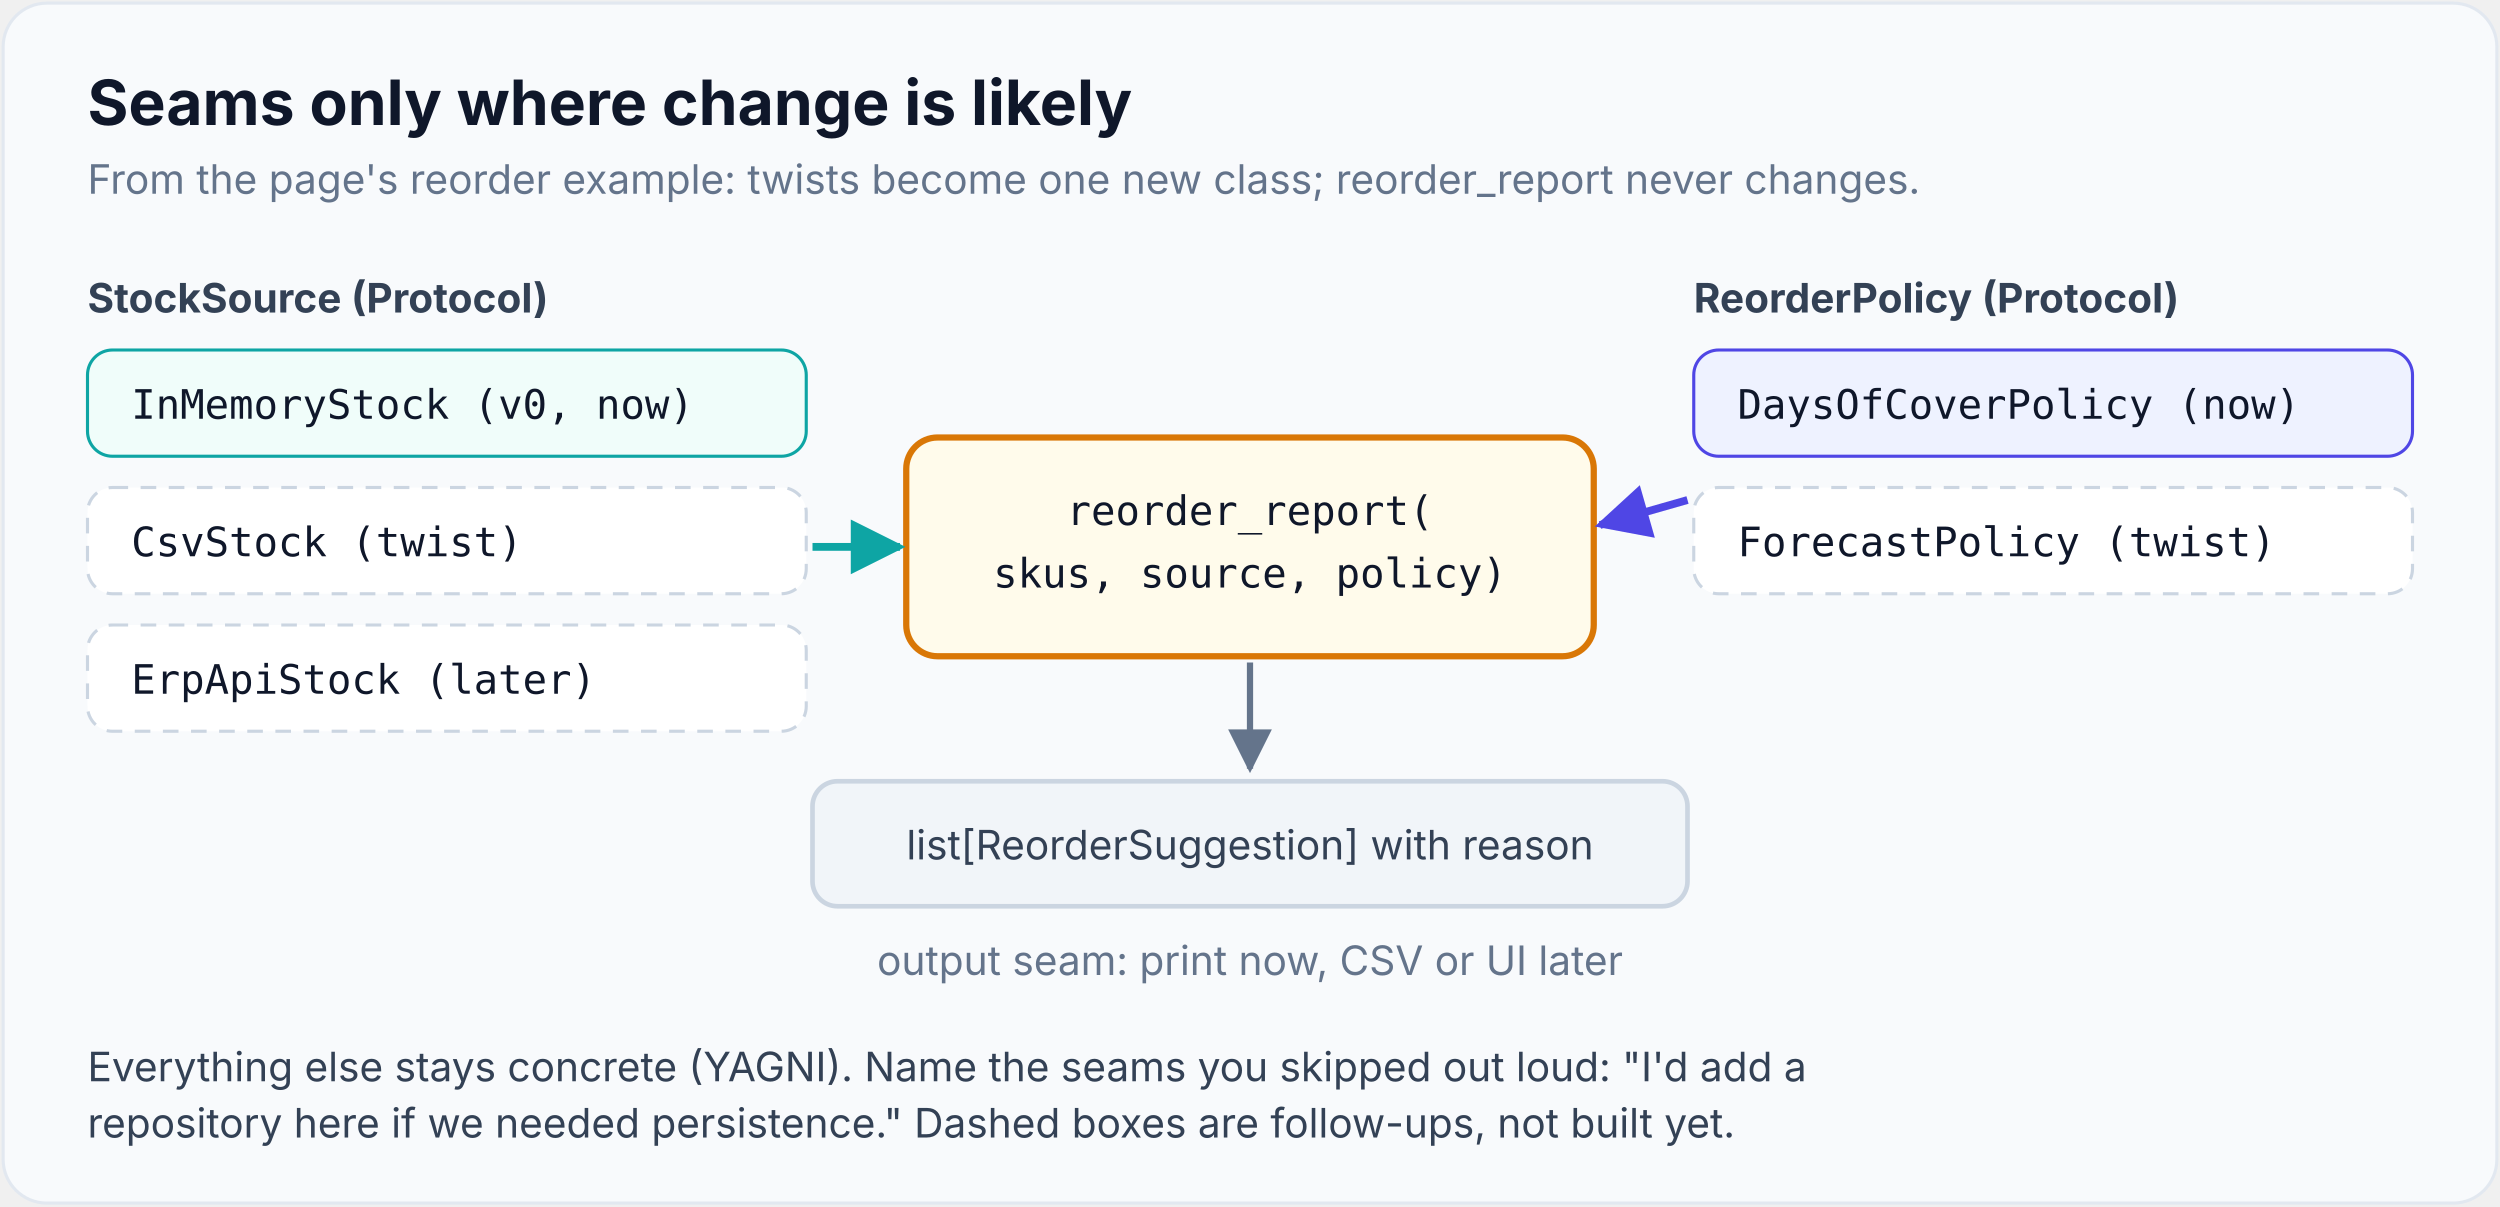
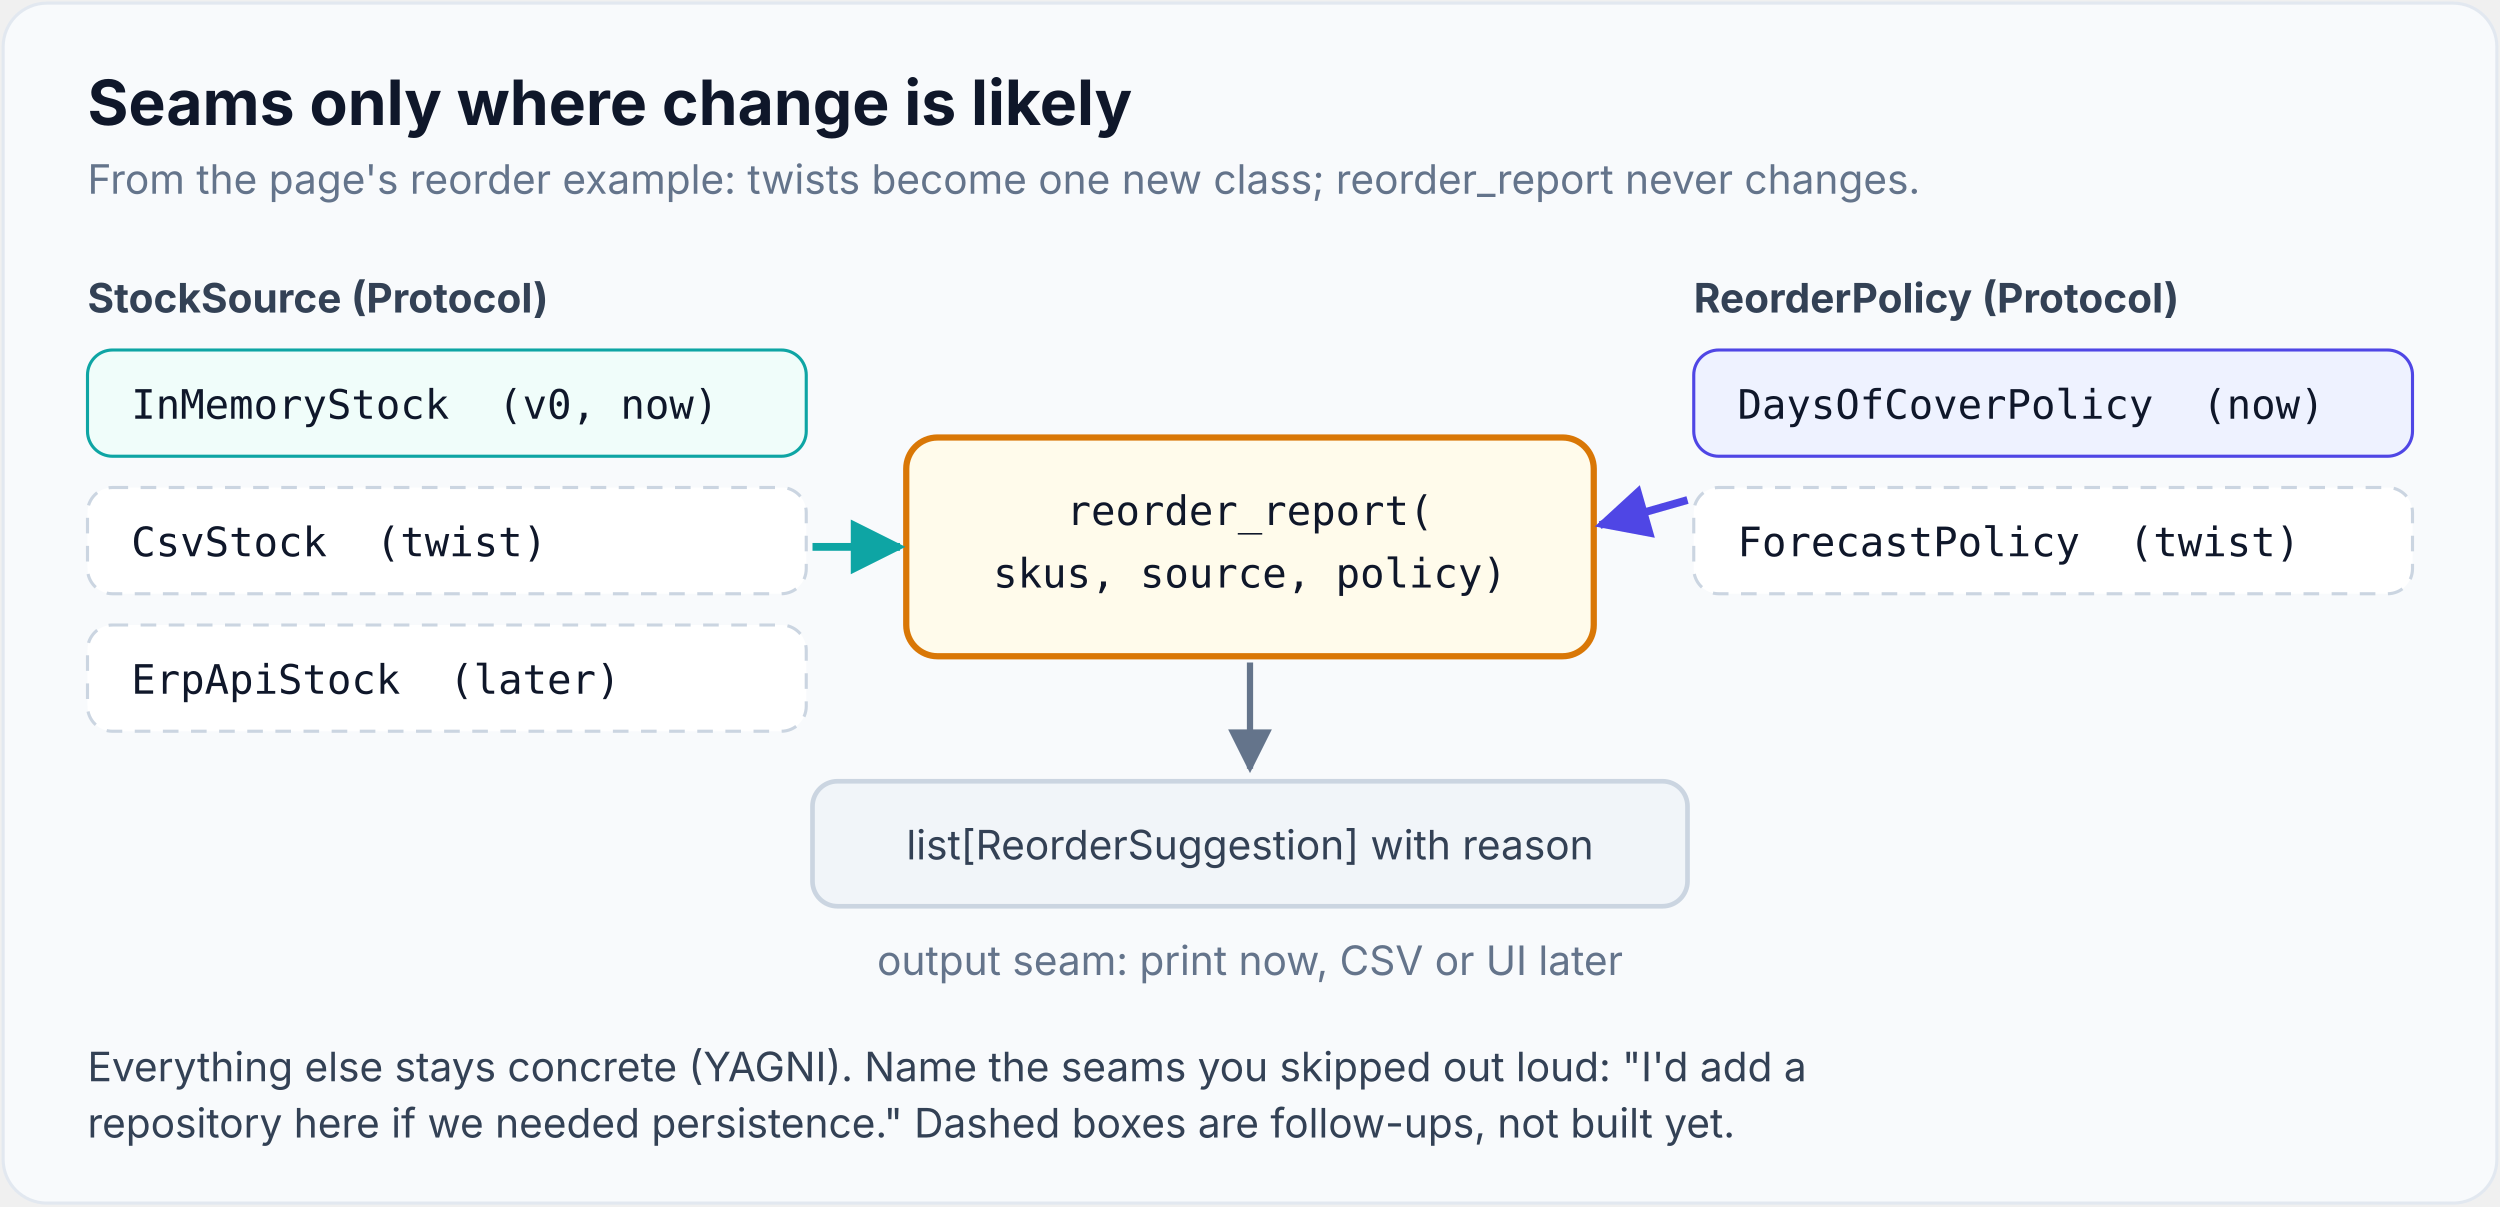
<svg xmlns="http://www.w3.org/2000/svg" viewBox="0 0 800 386" role="img" aria-labelledby="t d" font-family="Figtree, system-ui, -apple-system, 'Segoe UI', sans-serif">
  <style>
    .card{fill:#f8fafc;stroke:#e2e8f0}
    .h{fill:#0f172a;font-size:20px;font-weight:700}
    .h2{fill:#0f172a;font-size:16px;font-weight:700}
    .lbl{fill:#334155;font-size:15px;font-weight:600}
    .tx{fill:#334155;font-size:14px}
    .sm{fill:#334155;font-size:13px}
    .sub{fill:#64748b;font-size:13px}
    .mono{fill:#0f172a;font-size:13px;font-family:ui-monospace,SFMono-Regular,Menlo,Consolas,monospace}
    .box{fill:#ffffff;stroke:#cbd5e1}
    .bm{fill:#f1f5f9;stroke:#cbd5e1}
    .grid{stroke:#e2e8f0;stroke-width:1}
    .pri{fill:#4f46e5}.tea{fill:#0ea5a4}.okf{fill:#16a34a}.badf{fill:#dc2626}.wrnf{fill:#d97706}.mutf{fill:#94a3b8}
    .on{fill:#ffffff;font-size:14px;font-weight:700}
    .on13{fill:#ffffff;font-size:13px;font-weight:700}
    .prit{fill:#4f46e5;font-weight:700}.teat{fill:#0f766e;font-weight:700}.okt{fill:#16a34a;font-weight:700}
    .badt{fill:#dc2626;font-weight:700}.wrnt{fill:#b45309;font-weight:700}
    .ln{stroke:#64748b;stroke-width:2;fill:none}
    .lnp{stroke:#4f46e5;stroke-width:2.5;fill:none}.lnt{stroke:#0ea5a4;stroke-width:2.5;fill:none}
    .lno{stroke:#16a34a;stroke-width:2.5;fill:none}.lnb{stroke:#dc2626;stroke-width:2.5;fill:none}
    .lnw{stroke:#d97706;stroke-width:2.5;fill:none}
    .dash{stroke-dasharray:6 5}
    .ah{fill:#64748b}.ahp{fill:#4f46e5}.aht{fill:#0ea5a4}.aho{fill:#16a34a}.ahb{fill:#dc2626}.ahw{fill:#d97706}
    .bp{fill:#eef2ff;stroke:#4f46e5}.bt{fill:#f0fdfa;stroke:#0ea5a4}.bo{fill:#f0fdf4;stroke:#16a34a}
    .bb{fill:#fef2f2;stroke:#dc2626}.bw{fill:#fffbeb;stroke:#d97706}
    @media (prefers-color-scheme: dark){
      .card{fill:#1f2430;stroke:#334155}
      .h,.h2{fill:#f1f5f9}.lbl,.tx,.sm{fill:#e2e8f0}.sub{fill:#94a3b8}.mono{fill:#e2e8f0}
      .box{fill:#111827;stroke:#475569}.bm{fill:#1e293b;stroke:#475569}.grid{stroke:#334155}
      .pri{fill:#818cf8}.tea{fill:#2dd4bf}.okf{fill:#4ade80}.badf{fill:#f87171}.wrnf{fill:#fbbf24}.mutf{fill:#64748b}
      .on,.on13{fill:#0f172a}
      .prit{fill:#818cf8}.teat{fill:#5eead4}.okt{fill:#4ade80}.badt{fill:#f87171}.wrnt{fill:#fbbf24}
      .ln{stroke:#94a3b8}.lnp{stroke:#818cf8}.lnt{stroke:#2dd4bf}.lno{stroke:#4ade80}.lnb{stroke:#f87171}.lnw{stroke:#fbbf24}
      .ah{fill:#94a3b8}.ahp{fill:#818cf8}.aht{fill:#2dd4bf}.aho{fill:#4ade80}.ahb{fill:#f87171}.ahw{fill:#fbbf24}
      .bp{fill:#1e1b4b;stroke:#818cf8}.bt{fill:#042f2e;stroke:#2dd4bf}.bo{fill:#052e16;stroke:#4ade80}
      .bb{fill:#450a0a;stroke:#f87171}.bw{fill:#451a03;stroke:#fbbf24}
    }

  </style>
  <defs>
    <marker id="ar" viewBox="0 0 10 10" refX="9" refY="5" markerWidth="7" markerHeight="7" orient="auto-start-reverse">
      <path class="ah" d="M0,0L10,5L0,10z" />
    </marker>
    <marker id="arp" viewBox="0 0 10 10" refX="9" refY="5" markerWidth="7" markerHeight="7" orient="auto-start-reverse">
      <path class="ahp" d="M0,0L10,5L0,10z" />
    </marker>
    <marker id="art" viewBox="0 0 10 10" refX="9" refY="5" markerWidth="7" markerHeight="7" orient="auto-start-reverse">
      <path class="aht" d="M0,0L10,5L0,10z" />
    </marker>
    <marker id="aro" viewBox="0 0 10 10" refX="9" refY="5" markerWidth="7" markerHeight="7" orient="auto-start-reverse">
      <path class="aho" d="M0,0L10,5L0,10z" />
    </marker>
    <marker id="arb" viewBox="0 0 10 10" refX="9" refY="5" markerWidth="7" markerHeight="7" orient="auto-start-reverse">
      <path class="ahb" d="M0,0L10,5L0,10z" />
    </marker>
    <marker id="arw" viewBox="0 0 10 10" refX="9" refY="5" markerWidth="7" markerHeight="7" orient="auto-start-reverse">
      <path class="ahw" d="M0,0L10,5L0,10z" />
    </marker>
  </defs>
  <rect class="card" x="1" y="1" width="798" height="384" rx="14" />
  <text class="h" x="28" y="40">Seams only where change is likely</text>
  <text class="sub" x="28" y="62">From the page's reorder example: twists become one new class; reorder_report never changes.</text>
  <text class="sm" x="28" y="100" font-weight="700">StockSource (Protocol)</text>
  <rect class="bt" x="28" y="112" width="230" height="34" rx="8" />
-   <text class="mono" x="42" y="134">InMemoryStock  (v0, now)</text>
+   <text class="mono" x="42" y="134" xml:space="preserve">InMemoryStock  (v0, now)</text>
  <rect class="box" x="28" y="156" width="230" height="34" rx="8" stroke-dasharray="5 4" />
-   <text class="mono" x="42" y="178">CsvStock  (twist)</text>
+   <text class="mono" x="42" y="178" xml:space="preserve">CsvStock  (twist)</text>
  <rect class="box" x="28" y="200" width="230" height="34" rx="8" stroke-dasharray="5 4" />
-   <text class="mono" x="42" y="222">ErpApiStock  (later)</text>
+   <text class="mono" x="42" y="222" xml:space="preserve">ErpApiStock  (later)</text>
  <text class="sm" x="542" y="100" font-weight="700">ReorderPolicy (Protocol)</text>
  <rect class="bp" x="542" y="112" width="230" height="34" rx="8" />
-   <text class="mono" x="556" y="134">DaysOfCoverPolicy  (now)</text>
+   <text class="mono" x="556" y="134" xml:space="preserve">DaysOfCoverPolicy  (now)</text>
  <rect class="box" x="542" y="156" width="230" height="34" rx="8" stroke-dasharray="5 4" />
-   <text class="mono" x="556" y="178">ForecastPolicy  (twist)</text>
+   <text class="mono" x="556" y="178" xml:space="preserve">ForecastPolicy  (twist)</text>
  <rect class="bw" x="290" y="140" width="220" height="70" rx="10" stroke-width="2" />
-   <text class="mono" x="400" y="168" text-anchor="middle">reorder_report(</text>
-   <text class="mono" x="400" y="188" text-anchor="middle">skus, source, policy)</text>
+   <text class="mono" x="400" y="168" text-anchor="middle" xml:space="preserve">reorder_report(</text>
+   <text class="mono" x="400" y="188" text-anchor="middle" xml:space="preserve">skus, source, policy)</text>
  <line class="lnt" x1="260" y1="175" x2="288" y2="175" marker-end="url(#art)" />
  <line class="lnp" x1="540" y1="160" x2="512" y2="168" marker-end="url(#arp)" />
  <line class="ln" x1="400" y1="212" x2="400" y2="246" marker-end="url(#ar)" />
  <rect class="bm" x="260" y="250" width="280" height="40" rx="8" stroke-width="1.5" />
  <text class="sm" x="400" y="275" text-anchor="middle">list[ReorderSuggestion] with reason</text>
  <text class="sub" x="400" y="312" text-anchor="middle">output seam: print now, CSV or UI later</text>
  <text class="sm" x="28" y="346">Everything else stays concrete (YAGNI). Name the seams you skipped out loud: "I'd add a</text>
  <text class="sm" x="28" y="364">repository here if we needed persistence." Dashed boxes are follow-ups, not built yet.</text>
</svg>
